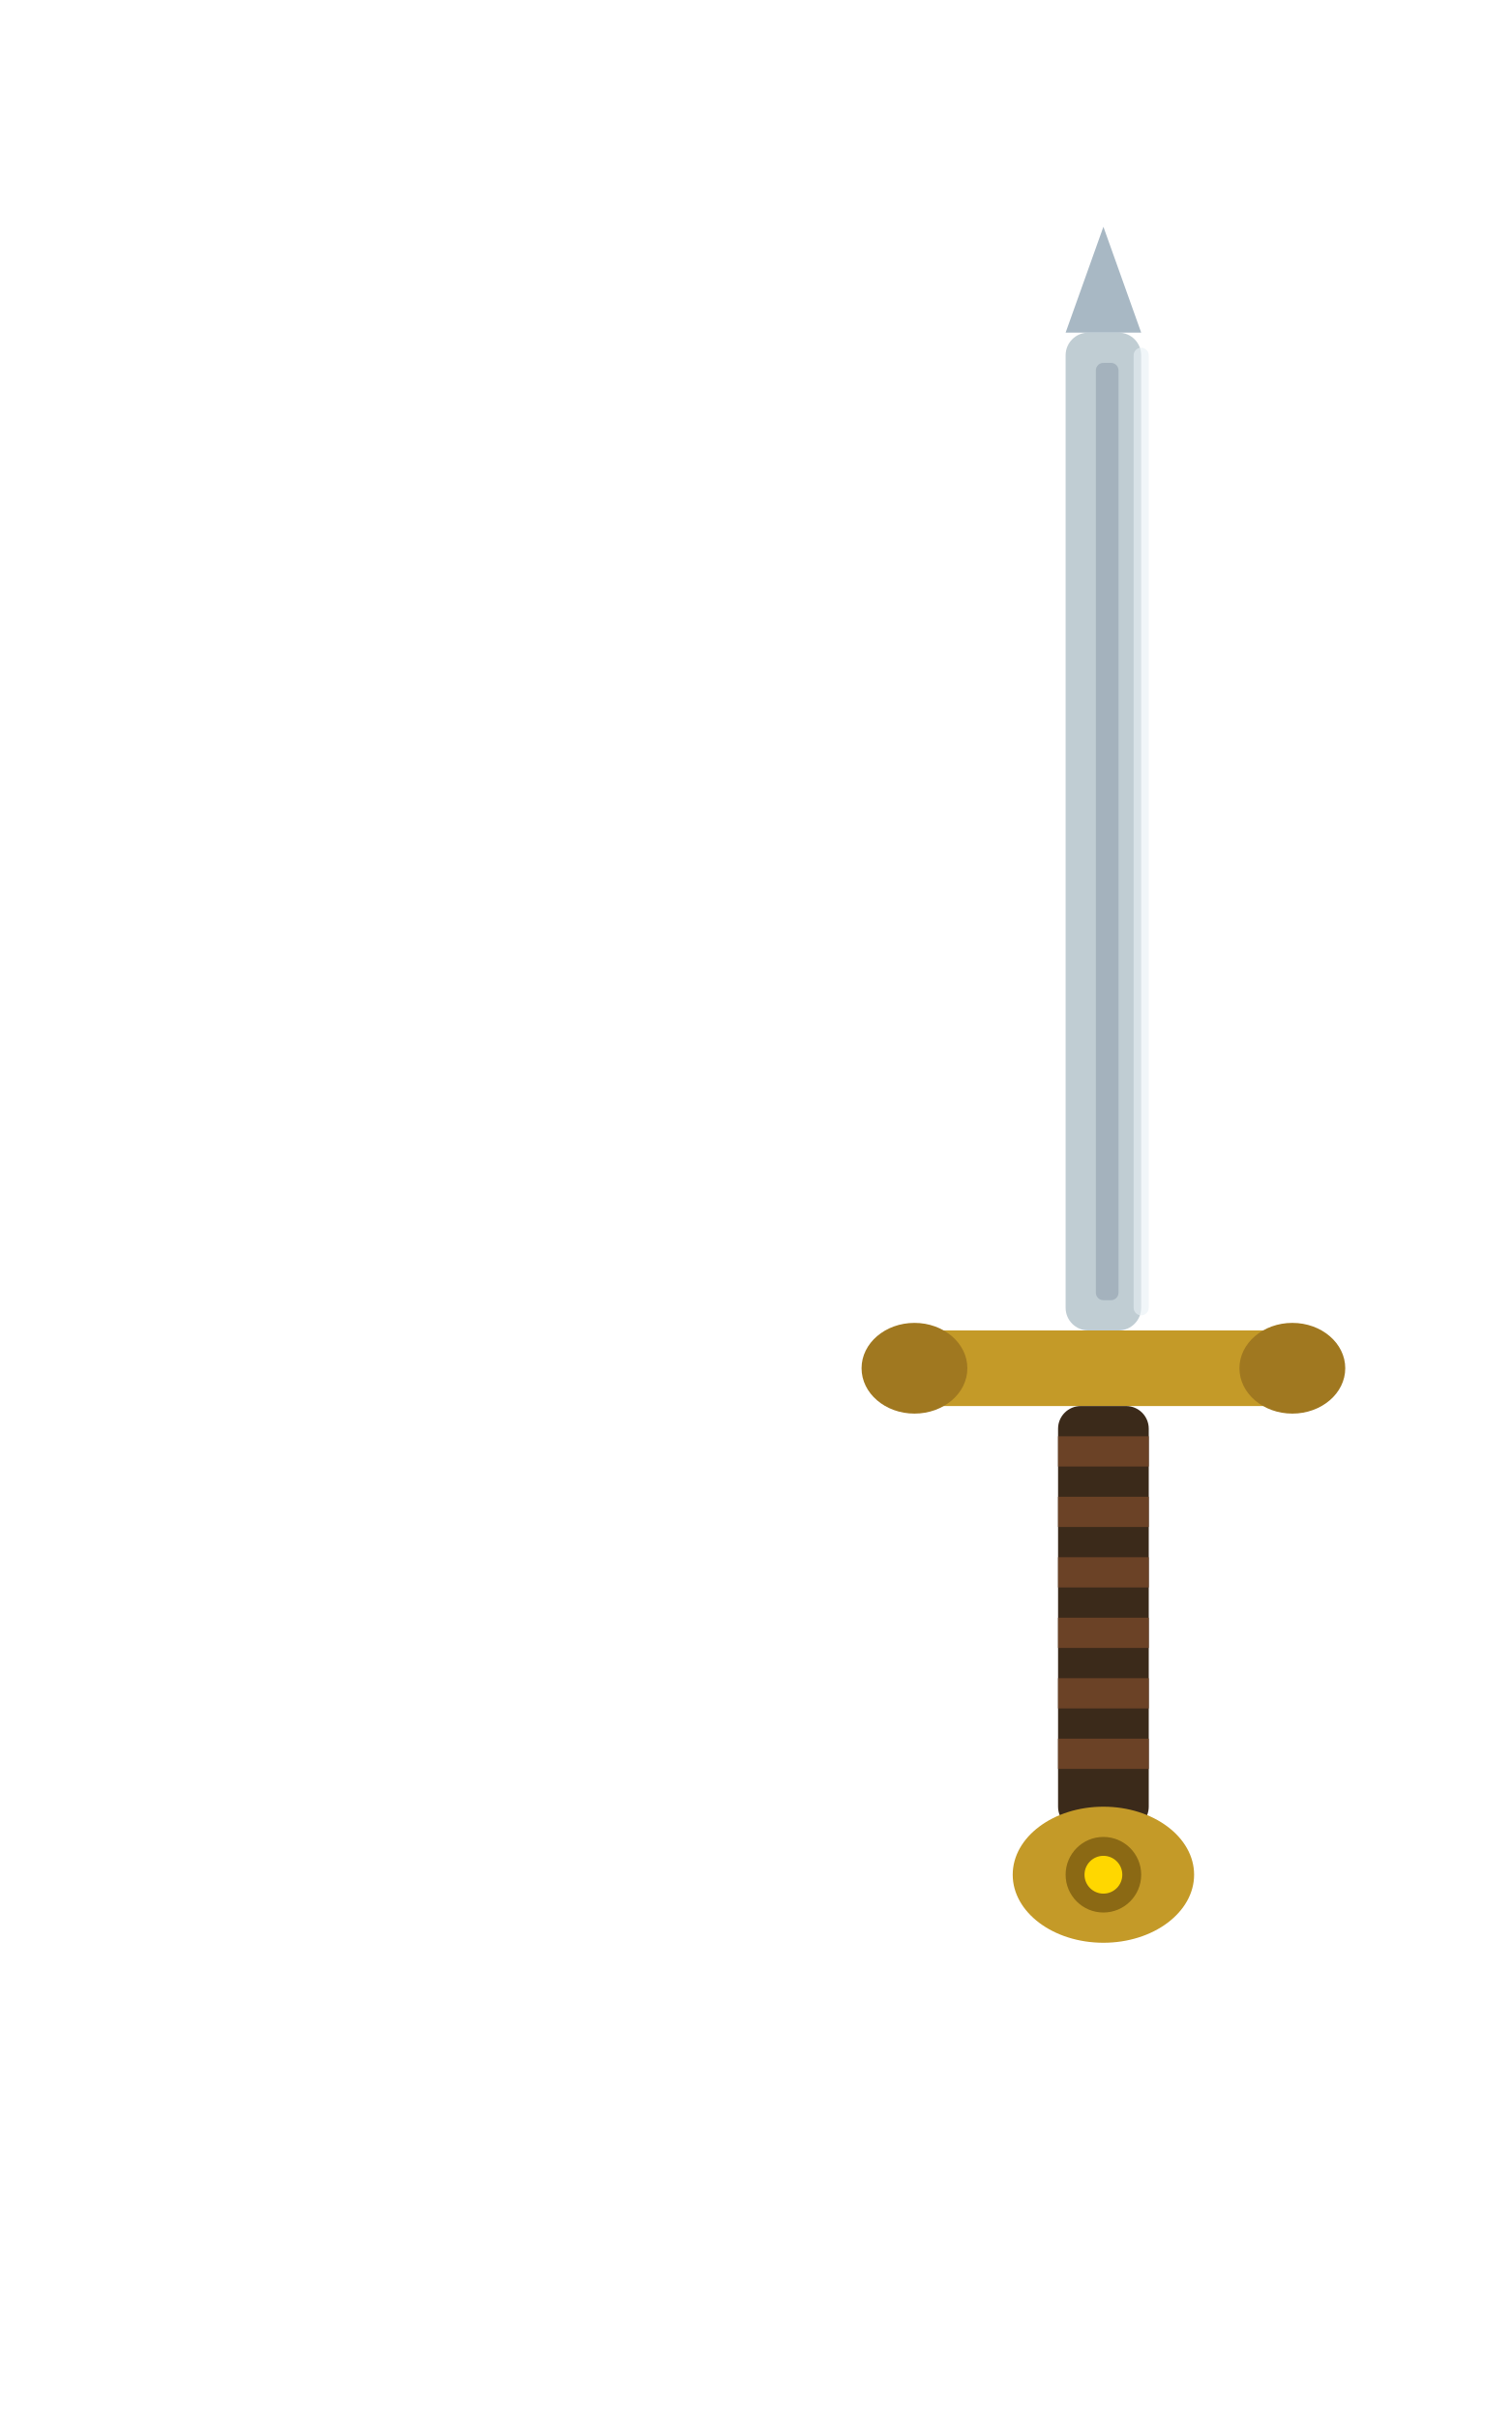
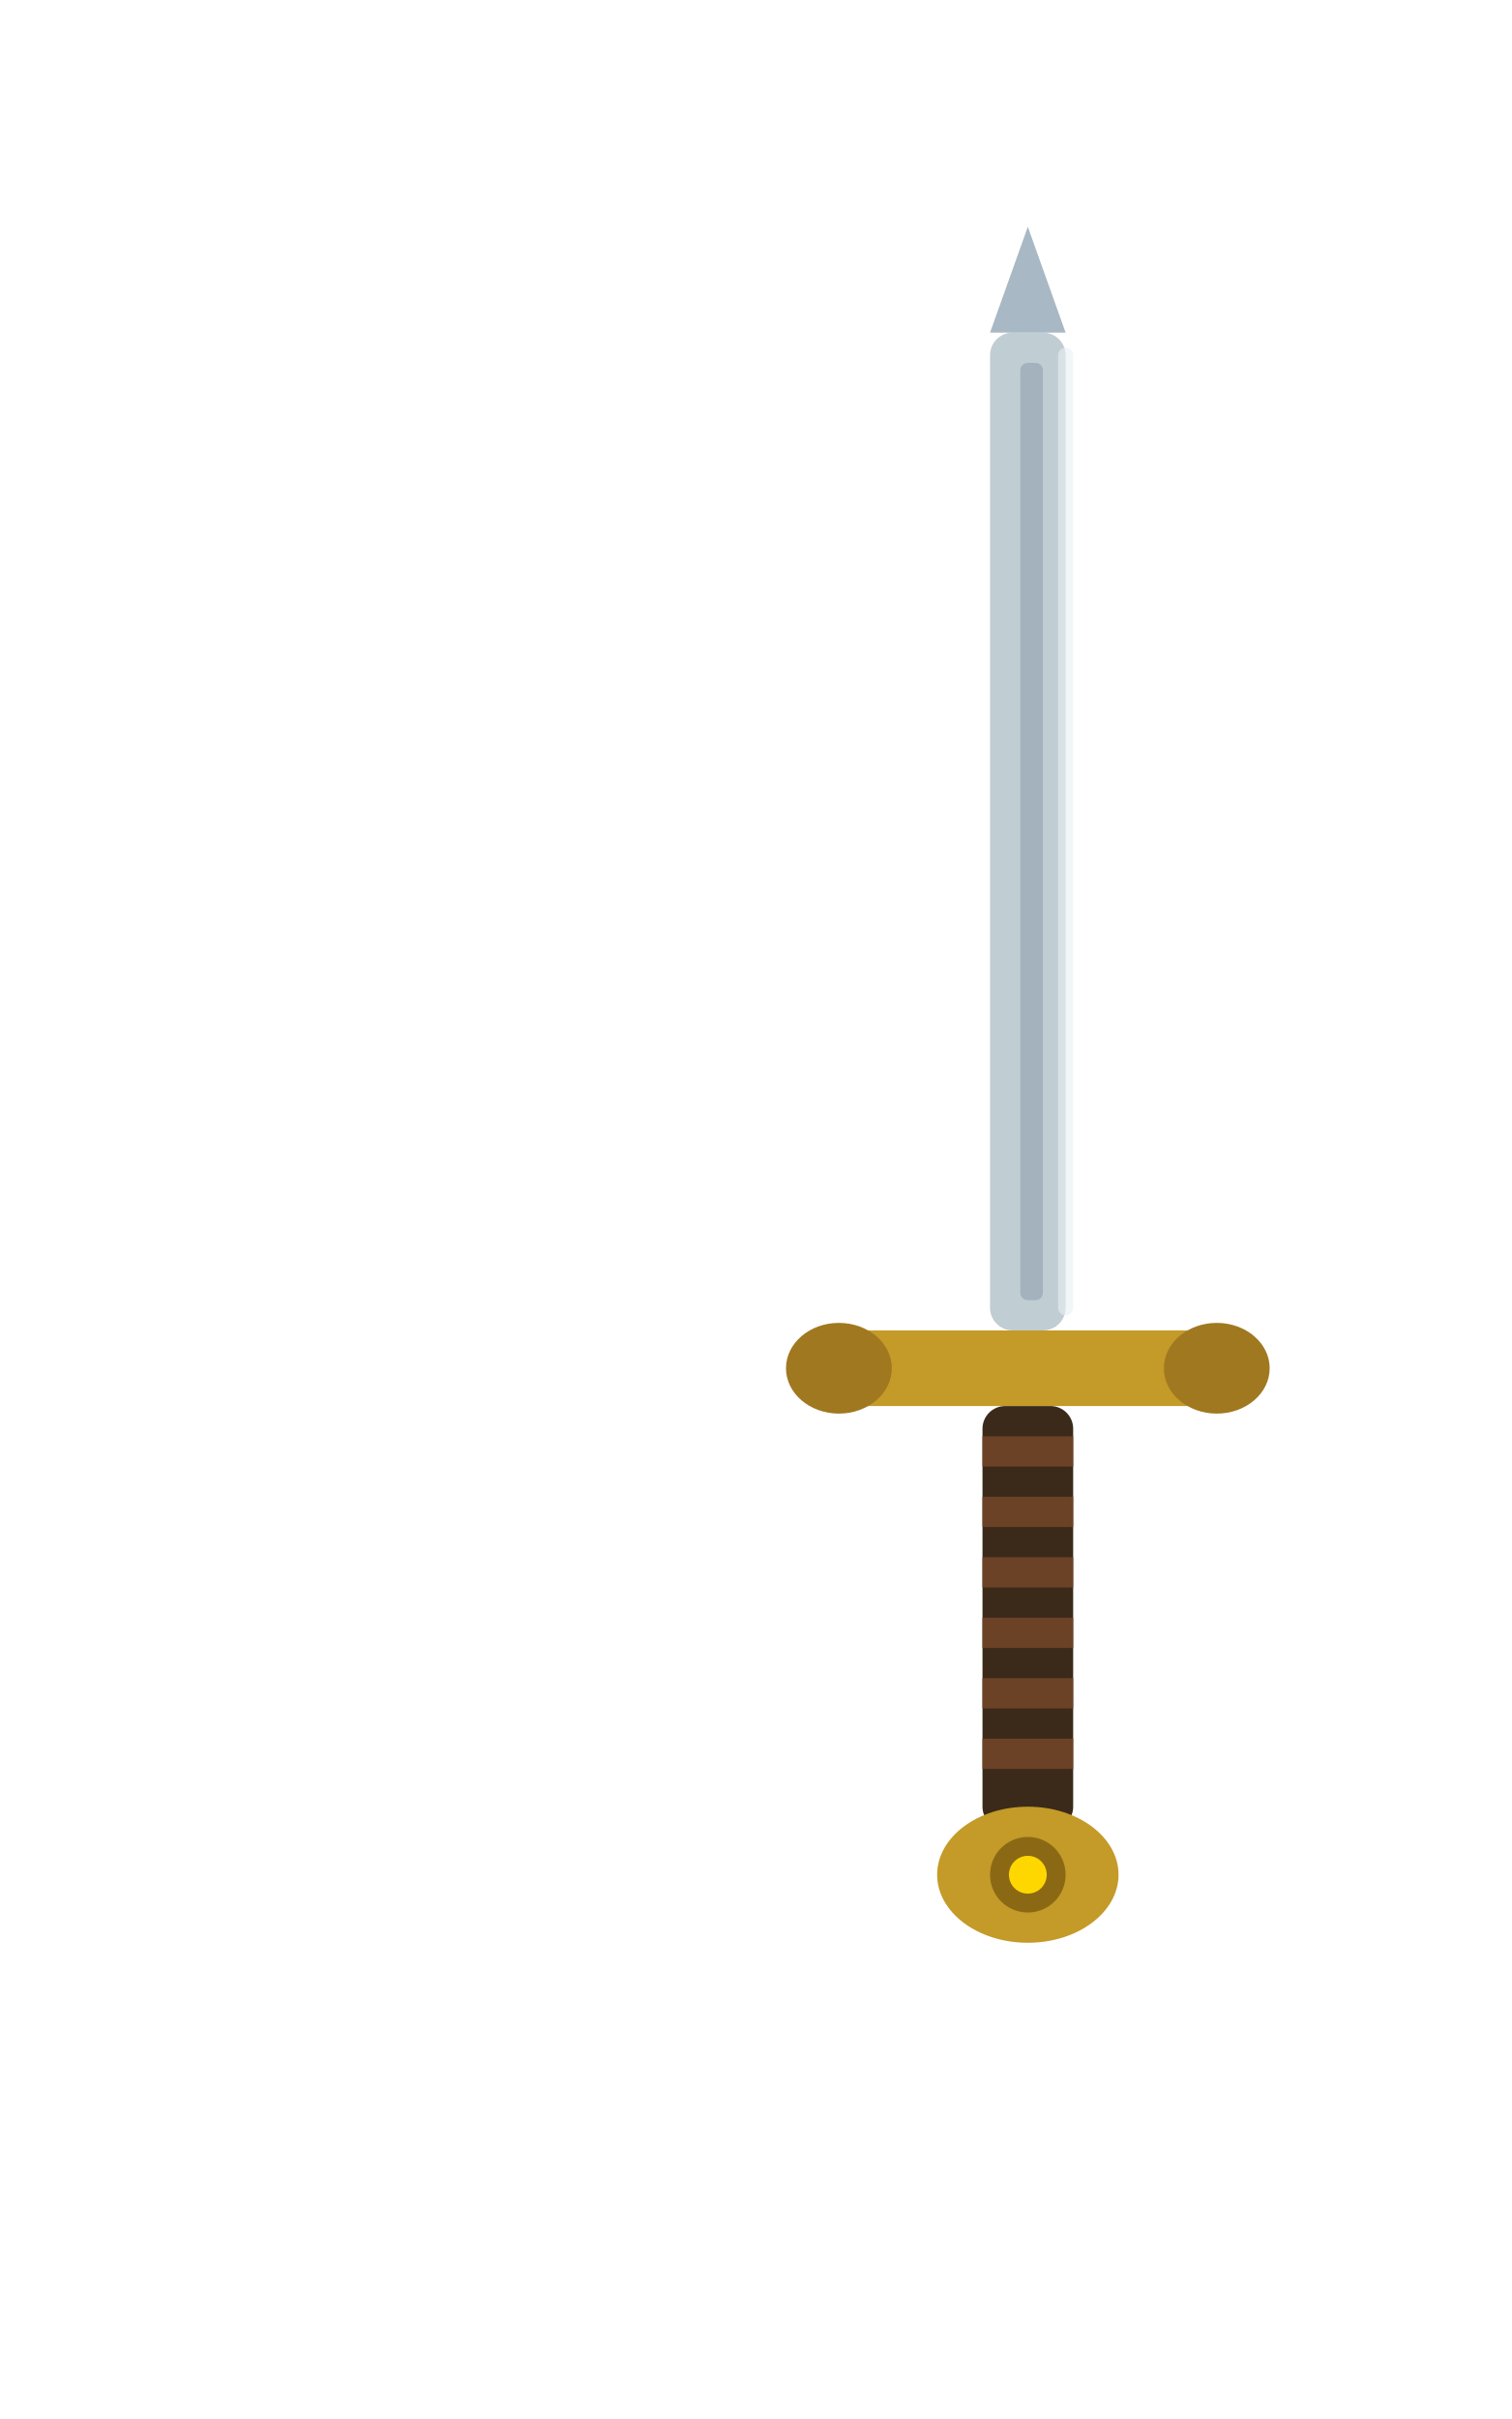
<svg xmlns="http://www.w3.org/2000/svg" viewBox="0 0 200 320" width="200" height="320">
-   <g transform="translate(0,36)">
+   <g transform="translate(-10,36)">
    <rect x="141" y="8" width="10" height="132" fill="#C0CDD3" rx="3" />
    <rect x="145" y="12" width="3" height="124" fill="#8898A8" rx="1" opacity="0.5" />
    <rect x="150" y="10" width="2" height="128" fill="#E8F0F5" rx="1" opacity="0.6" />
    <polygon points="141,8 151,8 146,-6" fill="#A8B8C4" />
    <rect x="121" y="140" width="50" height="10" fill="#C49A28" rx="3" />
    <ellipse cx="121" cy="145" rx="7" ry="6" fill="#A07820" />
    <ellipse cx="171" cy="145" rx="7" ry="6" fill="#A07820" />
    <rect x="140" y="150" width="12" height="56" fill="#3B2A1A" rx="3" />
    <rect x="140" y="154" width="12" height="4" fill="#6B4226" />
    <rect x="140" y="162" width="12" height="4" fill="#6B4226" />
    <rect x="140" y="170" width="12" height="4" fill="#6B4226" />
    <rect x="140" y="178" width="12" height="4" fill="#6B4226" />
    <rect x="140" y="186" width="12" height="4" fill="#6B4226" />
    <rect x="140" y="194" width="12" height="4" fill="#6B4226" />
    <ellipse cx="146" cy="212" rx="12" ry="9" fill="#C49A28" />
    <circle cx="146" cy="212" r="5" fill="#8B6914" />
    <circle cx="146" cy="212" r="2.5" fill="#FFD700" />
  </g>
</svg>
